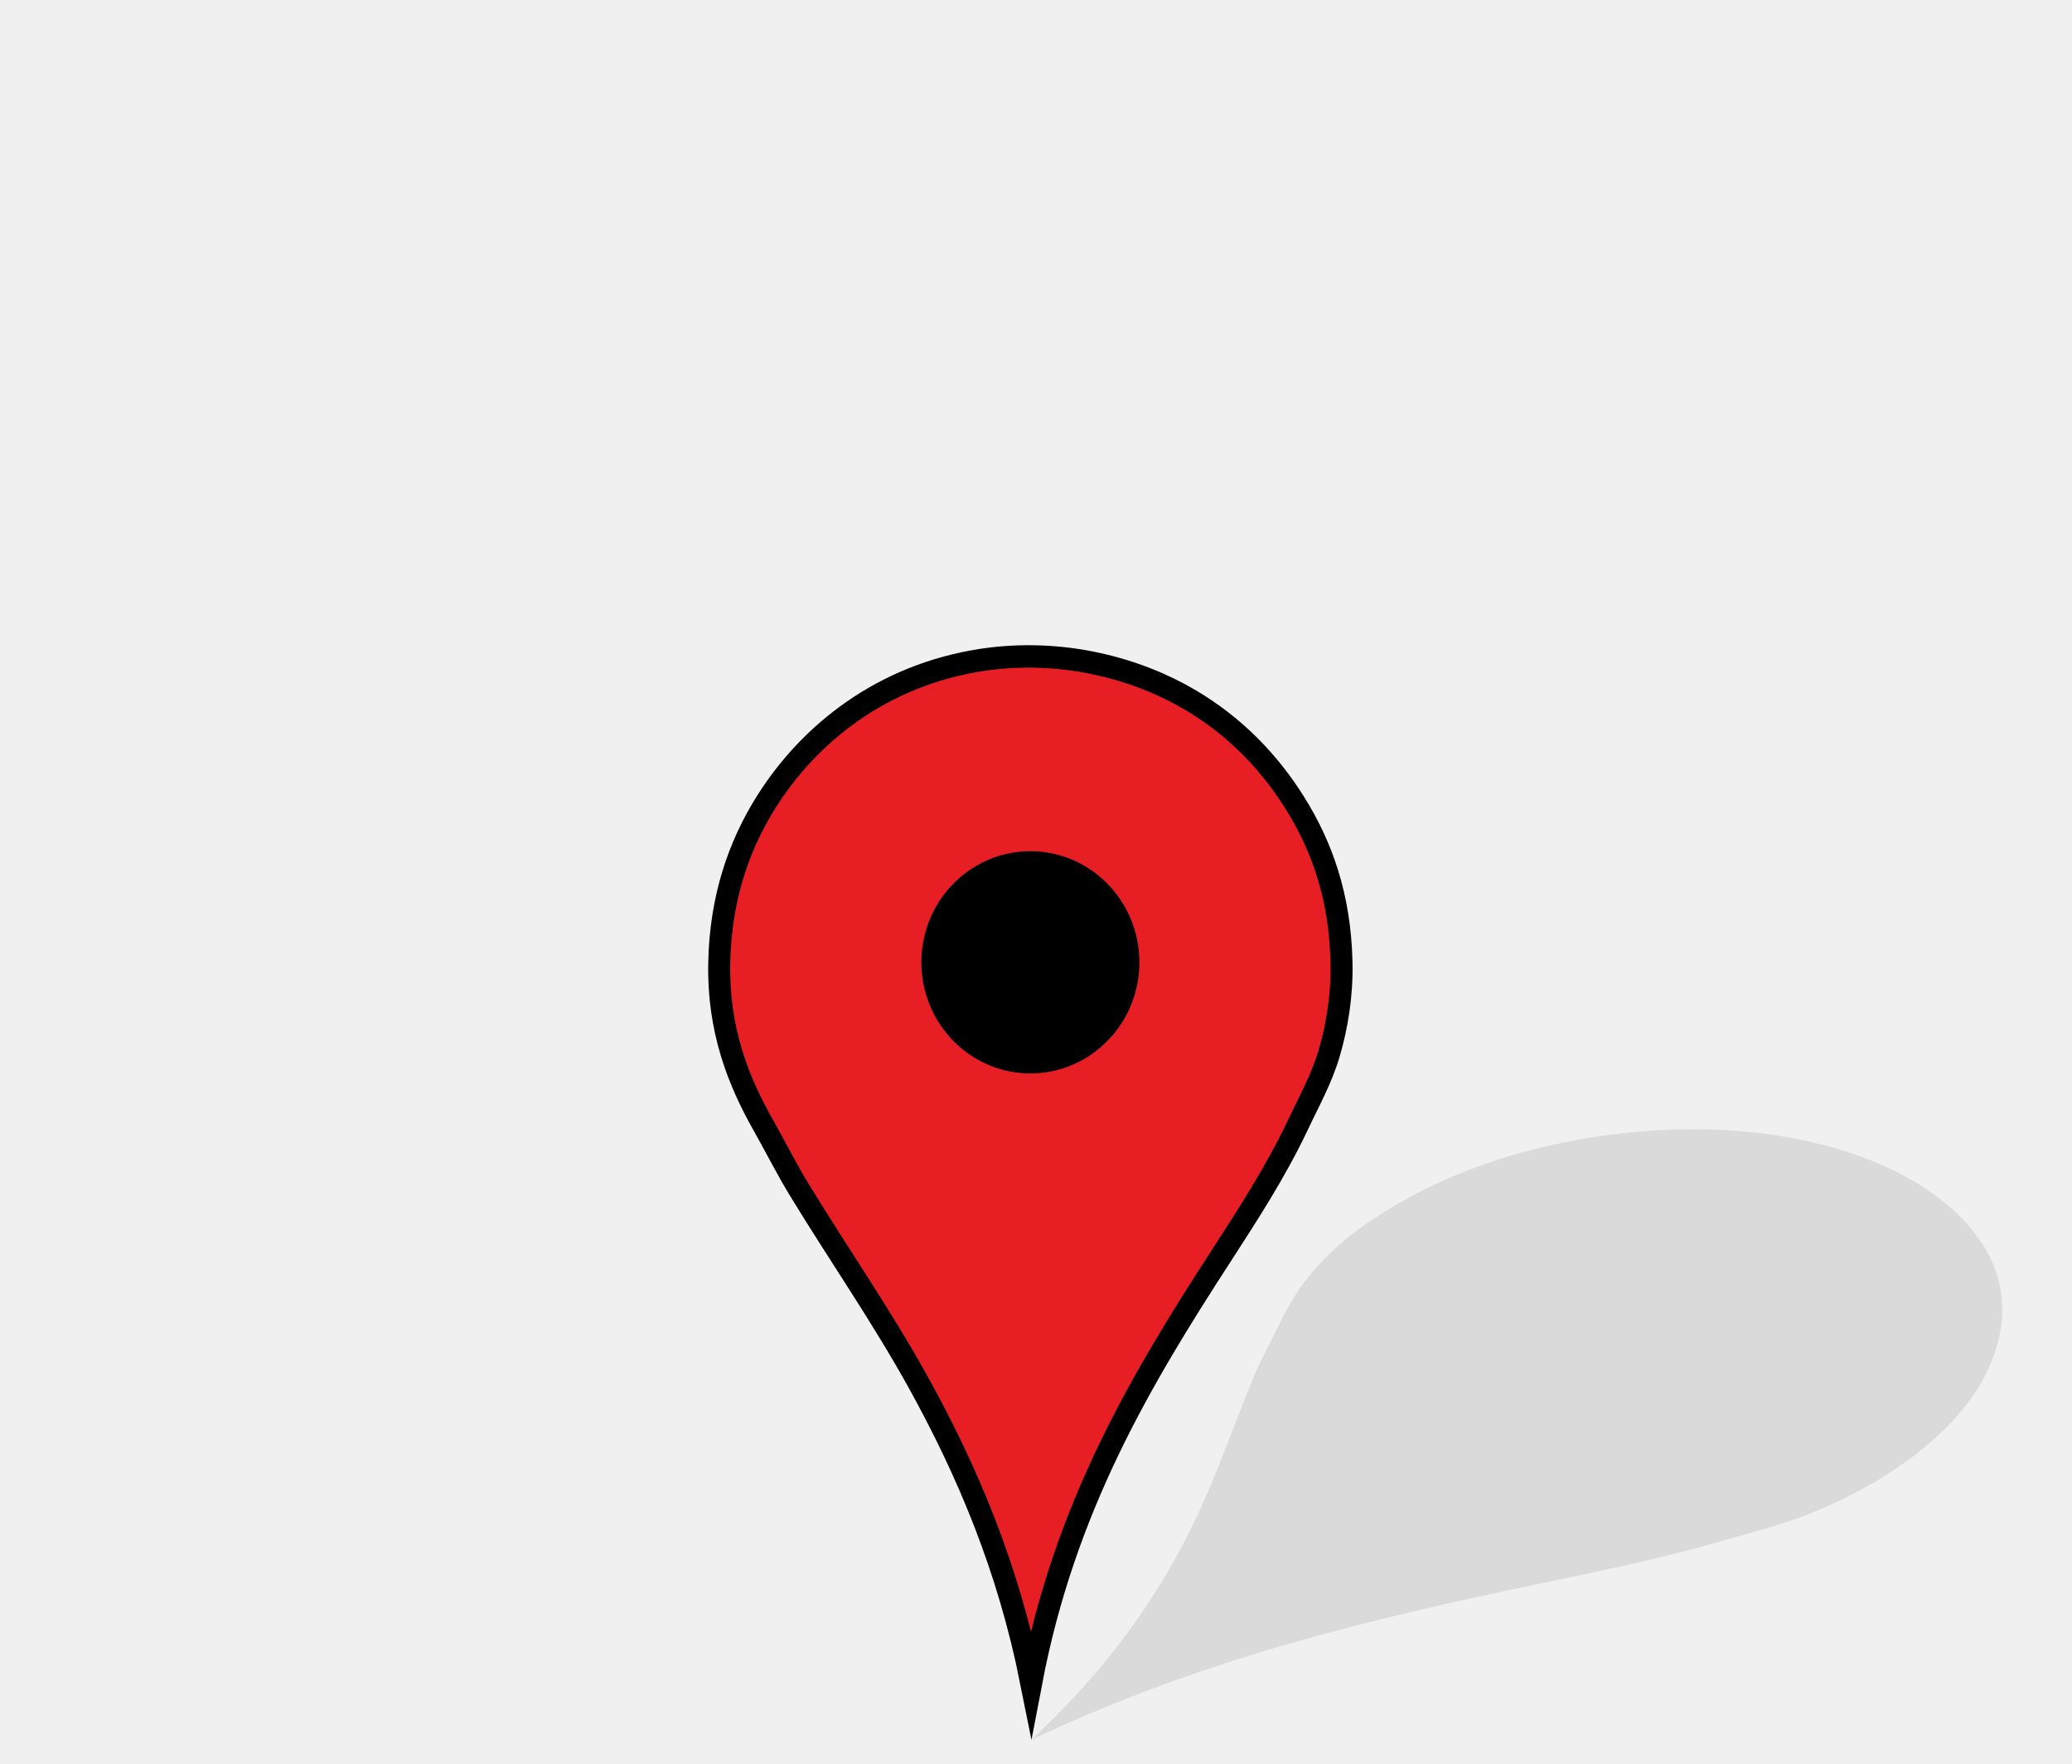
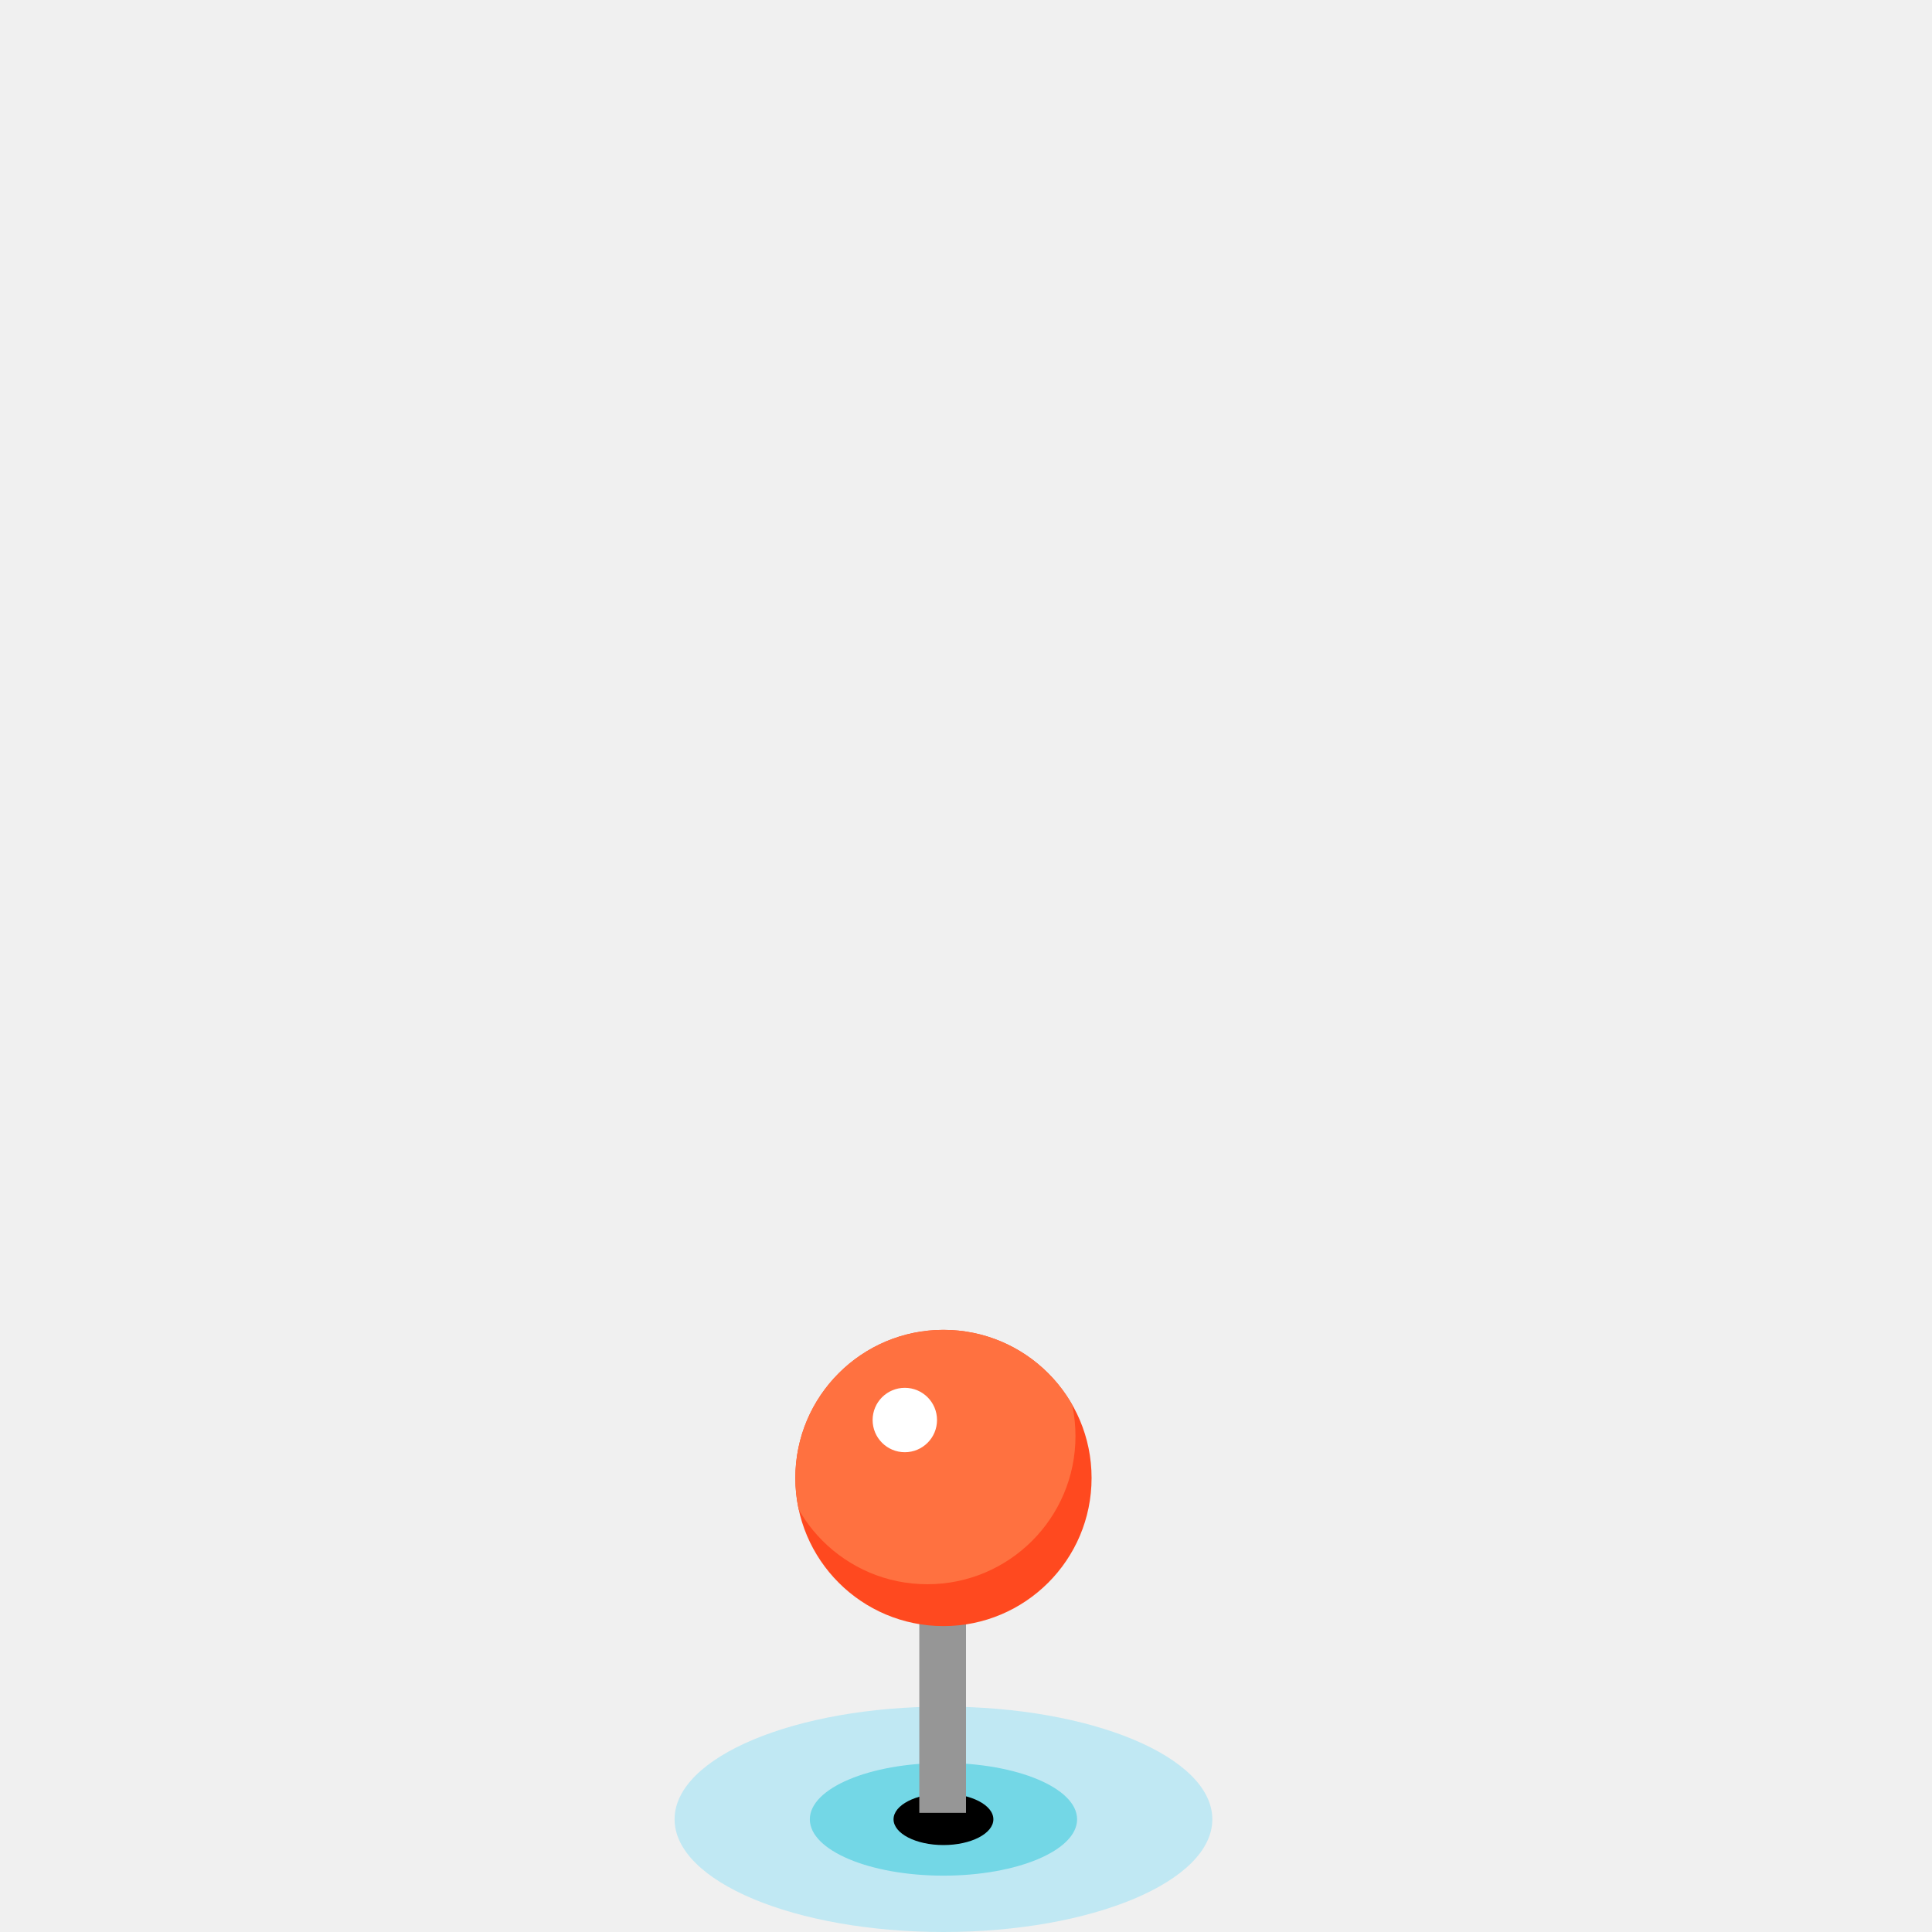
- <svg xmlns="http://www.w3.org/2000/svg" xmlns:xlink="http://www.w3.org/1999/xlink" width="47pt" height="40pt" viewBox="-19 0 66 20" version="1.1">
-   <defs>
-     <filter id="alpha" filterUnits="objectBoundingBox" x="0%" y="0%" width="100%" height="100%">
-       <feColorMatrix type="matrix" in="SourceGraphic" values="0 0 0 0 1 0 0 0 0 1 0 0 0 0 1 0 0 0 1 0" />
-     </filter>
-     <mask id="mask0">
-       <g filter="url(#alpha)">
-         <rect x="0" y="0" width="47" height="40" style="fill:rgb(0%,0%,0%);fill-opacity:0.09;stroke:none;" />
-       </g>
-     </mask>
-     <clipPath id="clip1">
-       <rect x="0" y="0" width="47" height="40" />
-     </clipPath>
-     <g id="surface5" clip-path="url(#clip1)">
-       <path style=" stroke:none;fill-rule:evenodd;fill:rgb(0%,0%,0%);fill-opacity:1;" d="M 13.855 37.324 C 16.348 34.992 17.859 32.773 18.953 30.562 C 19.766 28.922 20.289 27.297 20.98 25.66 C 21.211 25.113 21.52 24.57 21.785 24.016 C 22.316 22.906 23.16 21.734 24.988 20.578 C 26.77 19.449 28.66 18.77 30.512 18.363 C 33.555 17.699 37.031 17.645 40.031 18.664 C 42.484 19.5 43.91 20.855 44.461 22.117 C 44.91 23.148 44.867 24.203 44.441 25.266 C 43.996 26.371 43.125 27.504 41.391 28.688 C 40.5 29.293 39.516 29.773 38.617 30.133 C 37.703 30.492 36.785 30.719 35.863 30.988 C 34.059 31.512 32.219 31.898 30.371 32.281 C 24.871 33.426 19.434 34.68 13.855 37.324 Z M 13.855 37.324 " />
+ <svg xmlns="http://www.w3.org/2000/svg" xmlns:xlink="http://www.w3.org/1999/xlink" version="1.1" id="图层_1" x="0px" y="0px" viewBox="0 0 12 12" style="enable-background:new 0 0 12 12;" xml:space="preserve">
+   <style type="text/css">
+ 	.st0{opacity:0.2;fill:#00C9FF;enable-background:new    ;}
+ 	.st1{opacity:0.4;fill:#00BDD1;enable-background:new    ;}
+ 	.st2{fill:#969696;}
+ 	.st3{fill:#FF491F;}
+ 	.st4{clip-path:url(#SVGID_2_);fill:#FF7140;}
+ 	.st5{fill:#FFFFFF;}
+ </style>
+   <g>
+     <ellipse class="st0" cx="5.86" cy="11.3" rx="1.67" ry="0.7" />
+     <ellipse class="st1" cx="5.86" cy="11.3" rx="0.83" ry="0.35" />
+     <ellipse cx="5.86" cy="11.3" rx="0.31" ry="0.16" />
+     <rect x="5.71" y="9.71" class="st2" width="0.29" height="1.55" />
+     <circle class="st3" cx="5.86" cy="9.18" r="0.92" />
+     <g>
+       <defs>
+         <circle id="SVGID_1_" cx="5.86" cy="9.18" r="0.92" />
+       </defs>
+       <clipPath id="SVGID_2_">
+         <use xlink:href="#SVGID_1_" style="overflow:visible;" />
+       </clipPath>
+       <circle class="st4" cx="5.76" cy="8.92" r="0.92" />
    </g>
-   </defs>
-   <g id="surface1">
-     <path style="fill-rule:evenodd;fill:rgb(90.98%,11.765%,14.51%);fill-opacity:1;stroke-width:37;stroke-linecap:butt;stroke-linejoin:miter;stroke:rgb(0%,0%,0%);stroke-opacity:1;stroke-miterlimit:10;" d="M 730.979 1839.585 C 692.214 1649.29 623.755 1490.981 541.069 1344.211 C 479.622 1235.297 408.482 1134.887 342.705 1029.212 C 320.641 993.987 301.671 956.738 280.638 920.096 C 238.367 847.015 204.138 762.192 206.406 652.266 C 208.468 544.77 239.605 458.53 284.35 388.08 C 358.17 272.081 481.684 177.136 647.262 152.033 C 782.736 131.789 909.755 166.204 999.864 218.839 C 1073.478 261.959 1130.389 319.453 1173.691 387.068 C 1219.055 457.922 1250.191 541.328 1252.666 650.444 C 1254.109 706.116 1244.83 757.941 1232.046 800.858 C 1219.055 844.181 1198.023 880.418 1179.465 919.286 C 1142.967 995 1097.397 1064.234 1051.621 1133.672 C 915.116 1340.162 787.066 1550.904 730.979 1839.585 Z M 730.979 1839.585 " transform="matrix(0.018944,0,0,0.0192957,0,0)" />
-     <use xlink:href="#surface5" mask="url(#mask0)" />
-     <path style=" stroke:none;fill-rule:evenodd;fill:rgb(0%,0%,0%);fill-opacity:1;" d="M 17.293 12.562 C 17.293 14.516 15.738 16.102 13.82 16.102 C 11.902 16.102 10.348 14.516 10.348 12.562 C 10.348 10.609 11.902 9.023 13.82 9.023 C 15.738 9.023 17.293 10.609 17.293 12.562 Z M 17.293 12.562 " />
+     <circle class="st5" cx="5.62" cy="8.82" r="0.2" />
  </g>
</svg>
